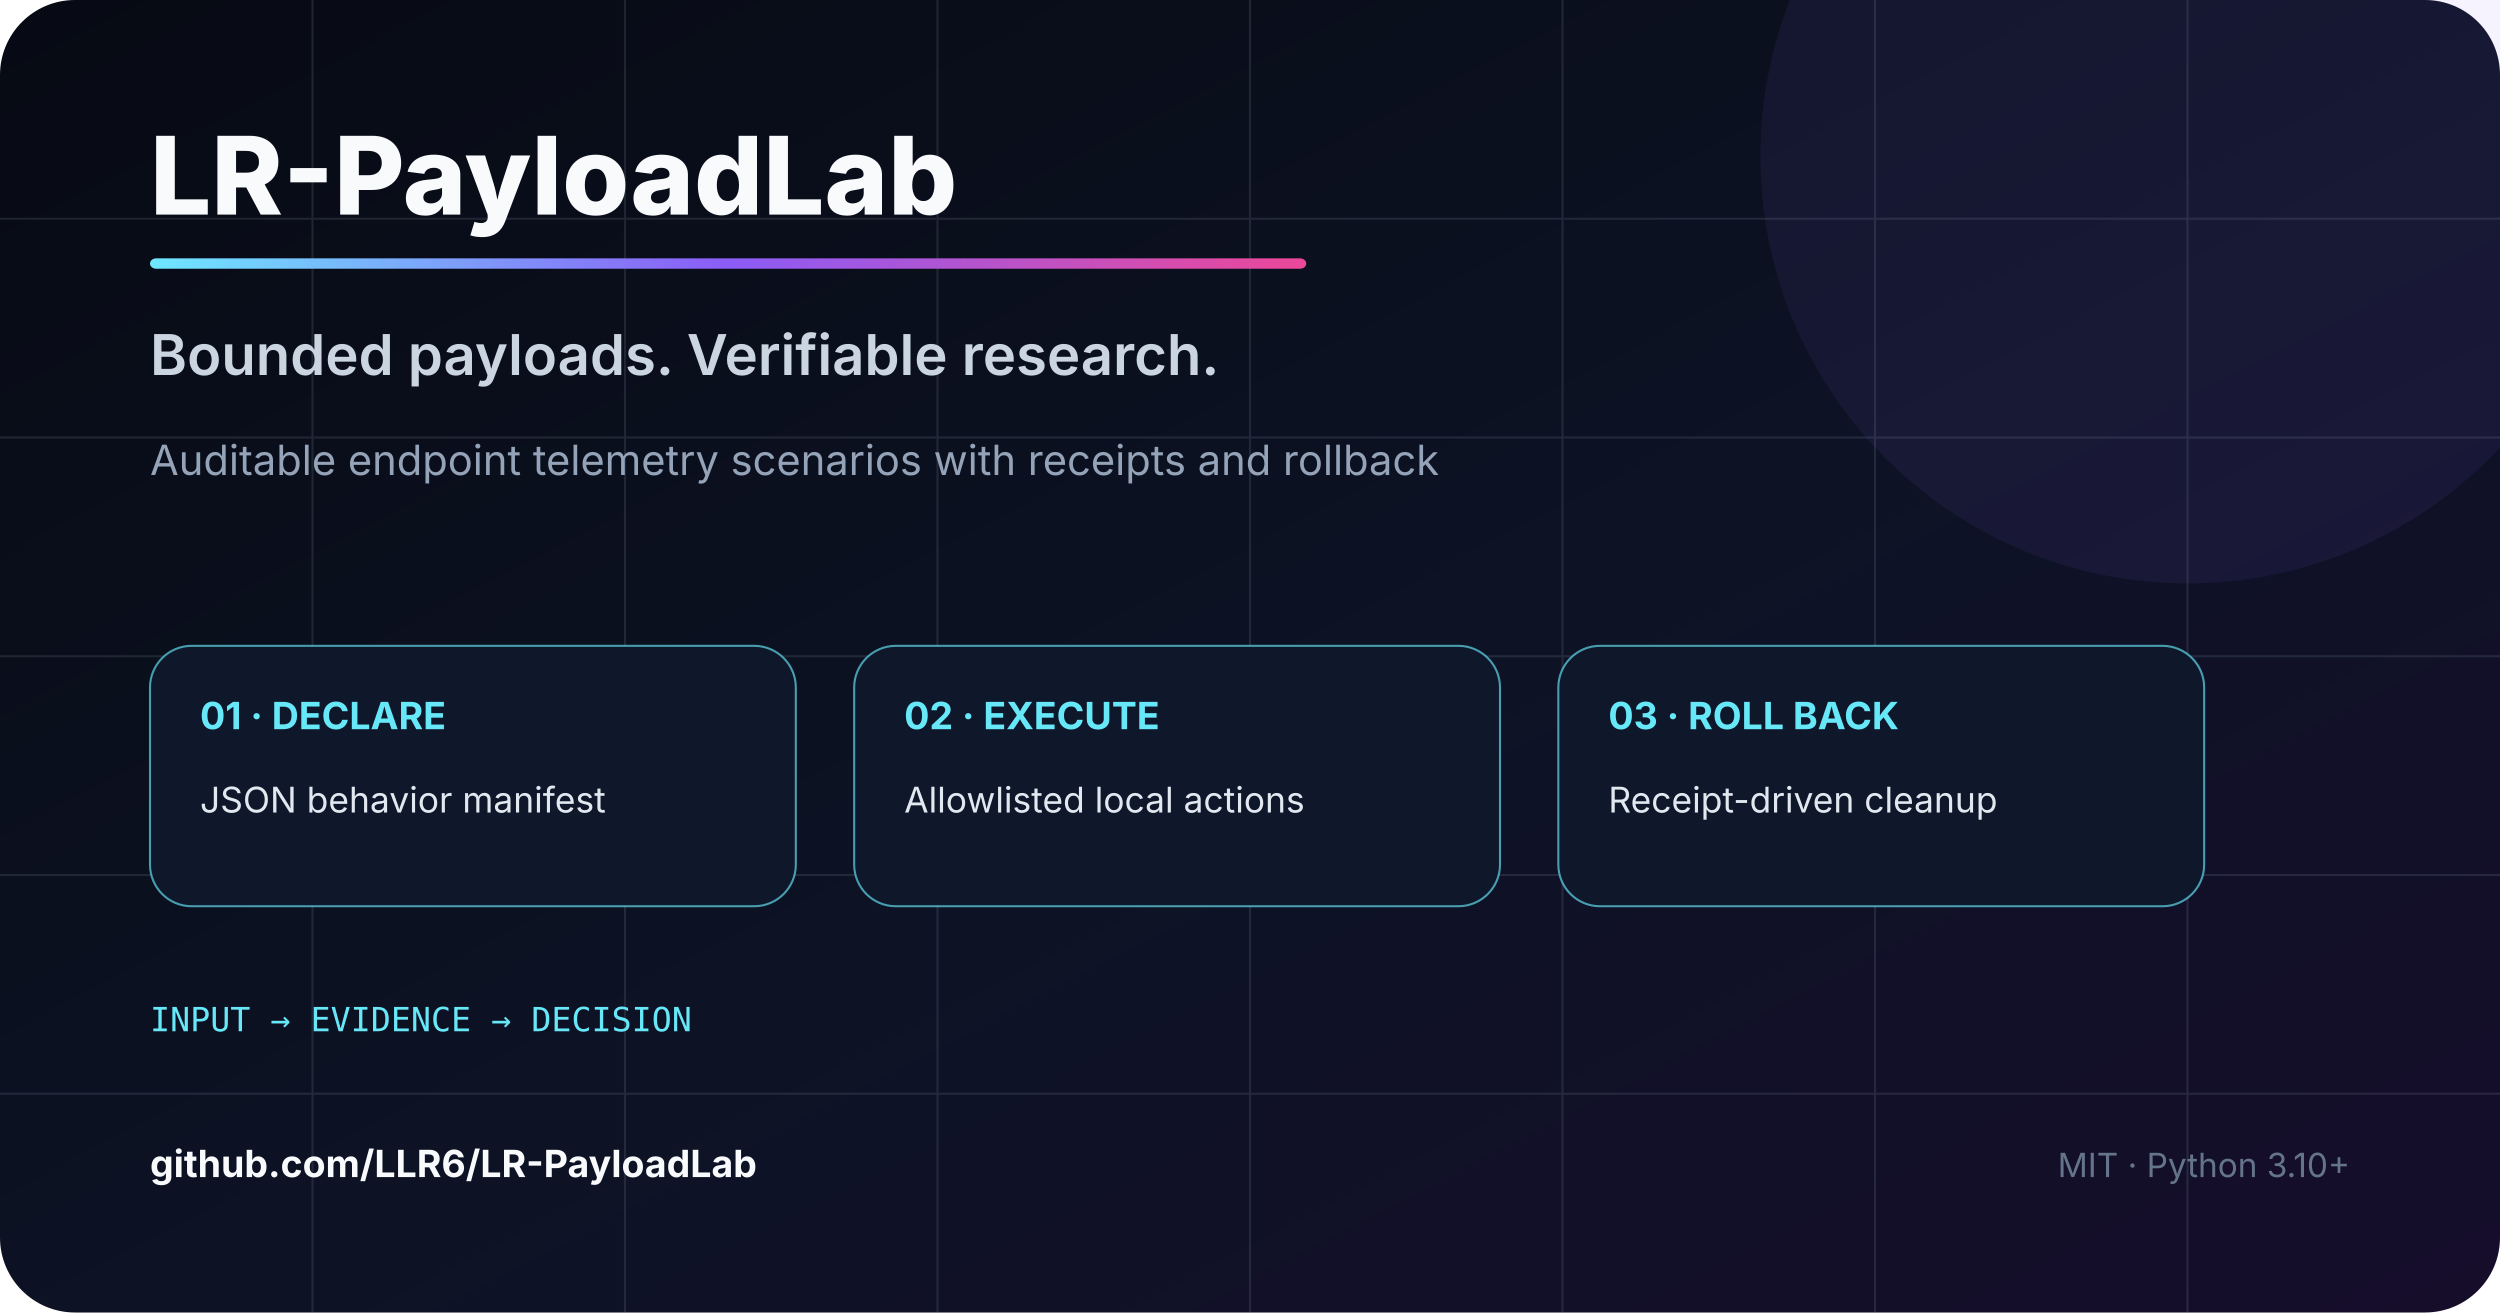
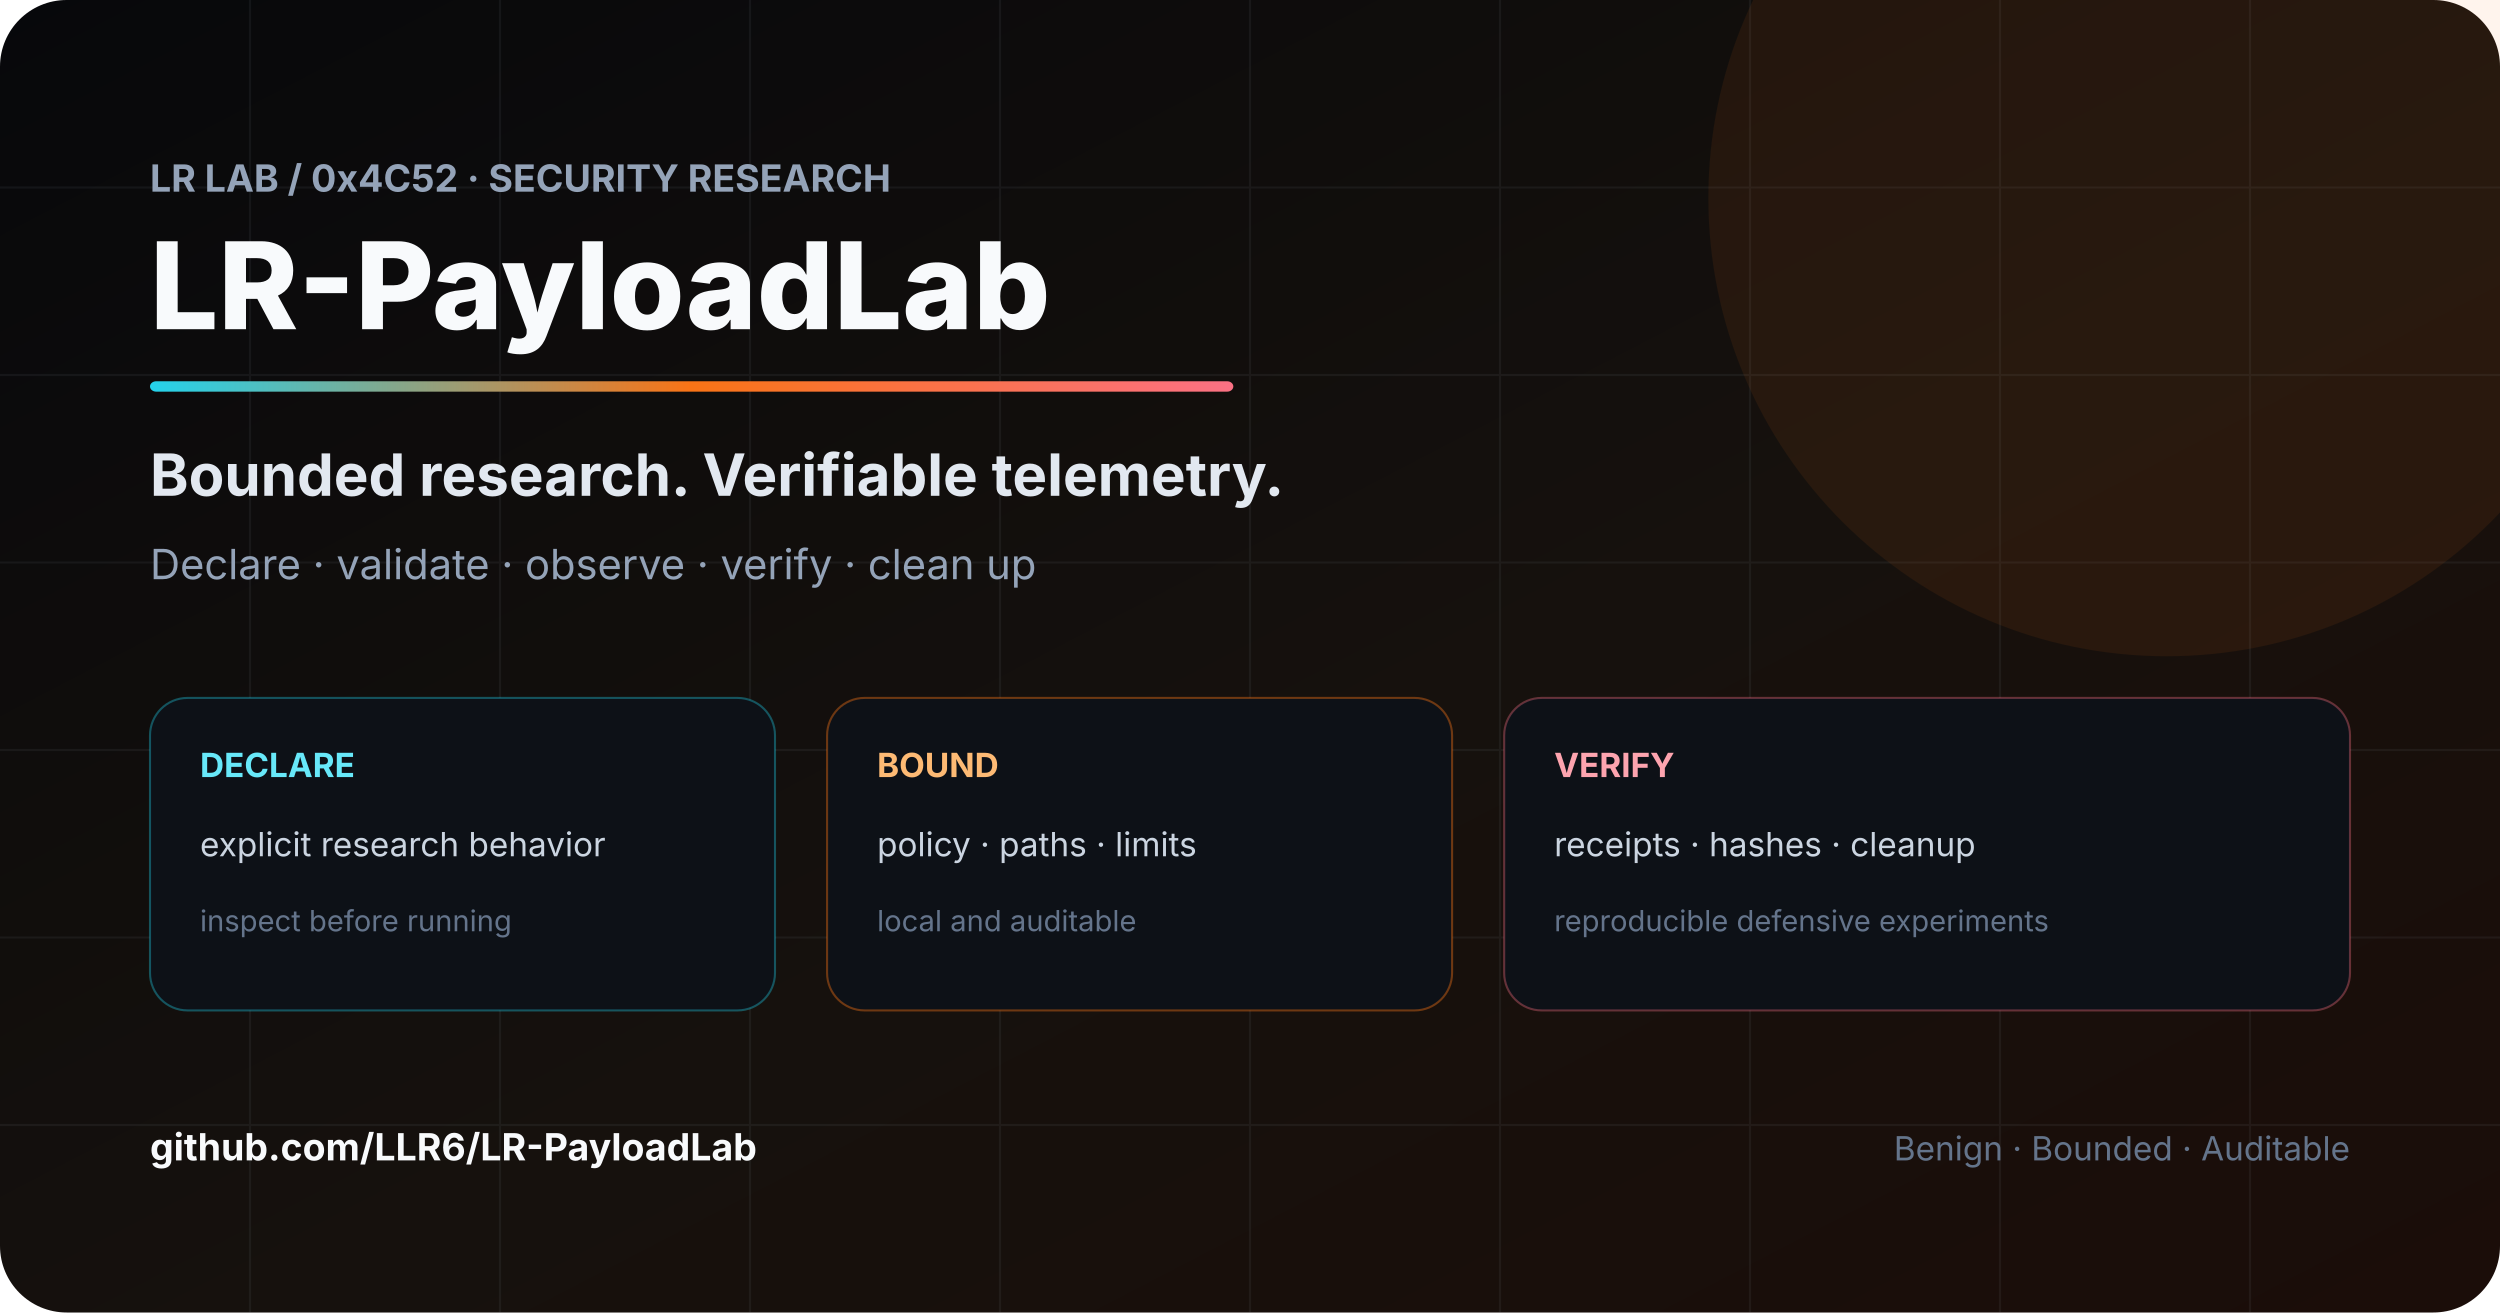
<svg xmlns="http://www.w3.org/2000/svg" width="1200" height="630" viewBox="0 0 1200 630">
  <defs>
-     <linearGradient id="b" x2="1" y2="1">
-       <stop stop-color="#070a13" />
-       <stop offset=".55" stop-color="#0d1325" />
-       <stop offset="1" stop-color="#160d2b" />
+     <linearGradient id="bg" x2="1" y2="1">
+       <stop stop-color="#07080b" />
+       <stop offset=".55" stop-color="#16110d" />
+       <stop offset="1" stop-color="#1b0d09" />
    </linearGradient>
    <linearGradient id="a">
-       <stop stop-color="#6ee7ff" />
-       <stop offset=".5" stop-color="#8b5cf6" />
-       <stop offset="1" stop-color="#ec4899" />
+       <stop stop-color="#22d3ee" />
+       <stop offset=".5" stop-color="#f97316" />
+       <stop offset="1" stop-color="#fb7185" />
    </linearGradient>
  </defs>
-   <rect width="1200" height="630" rx="36" fill="url(#b)" />
-   <circle cx="1050" cy="75" r="205" fill="#8b5cf6" opacity=".08" />
-   <g opacity=".16" stroke="#94a3b8">
-     <path d="M0 105H1200" />
-     <path d="M0 210H1200" />
-     <path d="M0 315H1200" />
-     <path d="M0 420H1200" />
-     <path d="M0 525H1200" />
-     <path d="M150 0V630" />
-     <path d="M300 0V630" />
-     <path d="M450 0V630" />
-     <path d="M600 0V630" />
-     <path d="M750 0V630" />
-     <path d="M900 0V630" />
-     <path d="M1050 0V630" />
+   <rect width="1200" height="630" rx="32" fill="url(#bg)" />
+   <g opacity=".08" stroke="#94a3b8">
+     <path d="M0 90H1200M0 180H1200M0 270H1200M0 360H1200M0 450H1200M0 540H1200" />
+     <path d="M120 0V630M240 0V630M360 0V630M480 0V630M600 0V630M720 0V630M840 0V630M960 0V630M1080 0V630" />
  </g>
+   <circle cx="1040" cy="95" r="220" fill="#f97316" opacity=".08" />
  <g font-family="Inter,Segoe UI,Arial,sans-serif">
-     <text x="72" y="103" fill="#f8fafc" font-size="52" font-weight="800">LR-PayloadLab</text>
-     <rect x="72" y="124" width="555" height="5" rx="3" fill="url(#a)" />
-     <text x="72" y="180" fill="#cbd5e1" font-size="27" font-weight="600">Bounded payloads. Verifiable research.</text>
-     <text x="72" y="228" fill="#94a3b8" font-size="20">Auditable endpoint telemetry scenarios with receipts and rollback</text>
-     <rect x="72" y="310" width="310" height="125" rx="20" fill="#0f172a" stroke="#67e8f9" stroke-opacity=".65" />
-     <text x="96" y="350" fill="#67e8f9" font-size="18" font-weight="700">01 · DECLARE</text>
-     <text x="96" y="390" fill="#e2e8f0" font-size="17">JSON behavior manifest</text>
-     <rect x="410" y="310" width="310" height="125" rx="20" fill="#0f172a" stroke="#67e8f9" stroke-opacity=".65" />
-     <text x="434" y="350" fill="#67e8f9" font-size="18" font-weight="700">02 · EXECUTE</text>
-     <text x="434" y="390" fill="#e2e8f0" font-size="17">Allowlisted local actions</text>
-     <rect x="748" y="310" width="310" height="125" rx="20" fill="#0f172a" stroke="#67e8f9" stroke-opacity=".65" />
-     <text x="772" y="350" fill="#67e8f9" font-size="18" font-weight="700">03 · ROLL BACK</text>
-     <text x="772" y="390" fill="#e2e8f0" font-size="17">Receipt-driven cleanup</text>
-     <text x="72" y="495" fill="#67e8f9" font-size="16" font-family="monospace">INPUT → EVIDENCE → DECISION</text>
-     <text x="72" y="565" fill="#f8fafc" font-size="18" font-weight="700">github.com/LLR6/LR-PayloadLab</text>
-     <text x="1128" y="565" text-anchor="end" fill="#64748b" font-size="16">MIT · Python 3.10+</text>
+     <text x="72" y="92" fill="#94a3b8" font-size="18" font-weight="700">LR LAB / 0x4C52 · SECURITY RESEARCH</text>
+     <text x="72" y="158" fill="#f8fafc" font-size="58" font-weight="800">LR-PayloadLab</text>
+     <rect x="72" y="183" width="520" height="5" rx="3" fill="url(#a)" />
+     <text x="72" y="238" fill="#e2e8f0" font-size="28" font-weight="700">Bounded research. Verifiable telemetry.</text>
+     <text x="72" y="278" fill="#94a3b8" font-size="20">Declare · validate · observe · verify · clean up</text>
+     <g transform="translate(72 335)">
+       <rect width="300" height="150" rx="18" fill="#0d1117" stroke="#22d3ee" stroke-opacity=".35" />
+       <text x="24" y="38" fill="#67e8f9" font-size="16" font-weight="700">DECLARE</text>
+       <text x="24" y="76" fill="#cbd5e1" font-size="16">explicit research behavior</text>
+       <text x="24" y="112" fill="#64748b" font-size="14">inspect before running</text>
+     </g>
+     <g transform="translate(397 335)">
+       <rect width="300" height="150" rx="18" fill="#0d1117" stroke="#f97316" stroke-opacity=".4" />
+       <text x="24" y="38" fill="#fdba74" font-size="16" font-weight="700">BOUND</text>
+       <text x="24" y="76" fill="#cbd5e1" font-size="16">policy · paths · limits</text>
+       <text x="24" y="112" fill="#64748b" font-size="14">local and auditable</text>
+     </g>
+     <g transform="translate(722 335)">
+       <rect width="406" height="150" rx="18" fill="#0d1117" stroke="#fb7185" stroke-opacity=".35" />
+       <text x="24" y="38" fill="#fda4af" font-size="16" font-weight="700">VERIFY</text>
+       <text x="24" y="76" fill="#cbd5e1" font-size="16">receipts · hashes · cleanup</text>
+       <text x="24" y="112" fill="#64748b" font-size="14">reproducible defensive experiments</text>
+     </g>
+     <text x="72" y="557" fill="#f8fafc" font-size="18" font-weight="700">github.com/LLR6/LR-PayloadLab</text>
+     <text x="1128" y="557" text-anchor="end" fill="#64748b" font-size="16">Benign · Bounded · Auditable</text>
  </g>
</svg>
